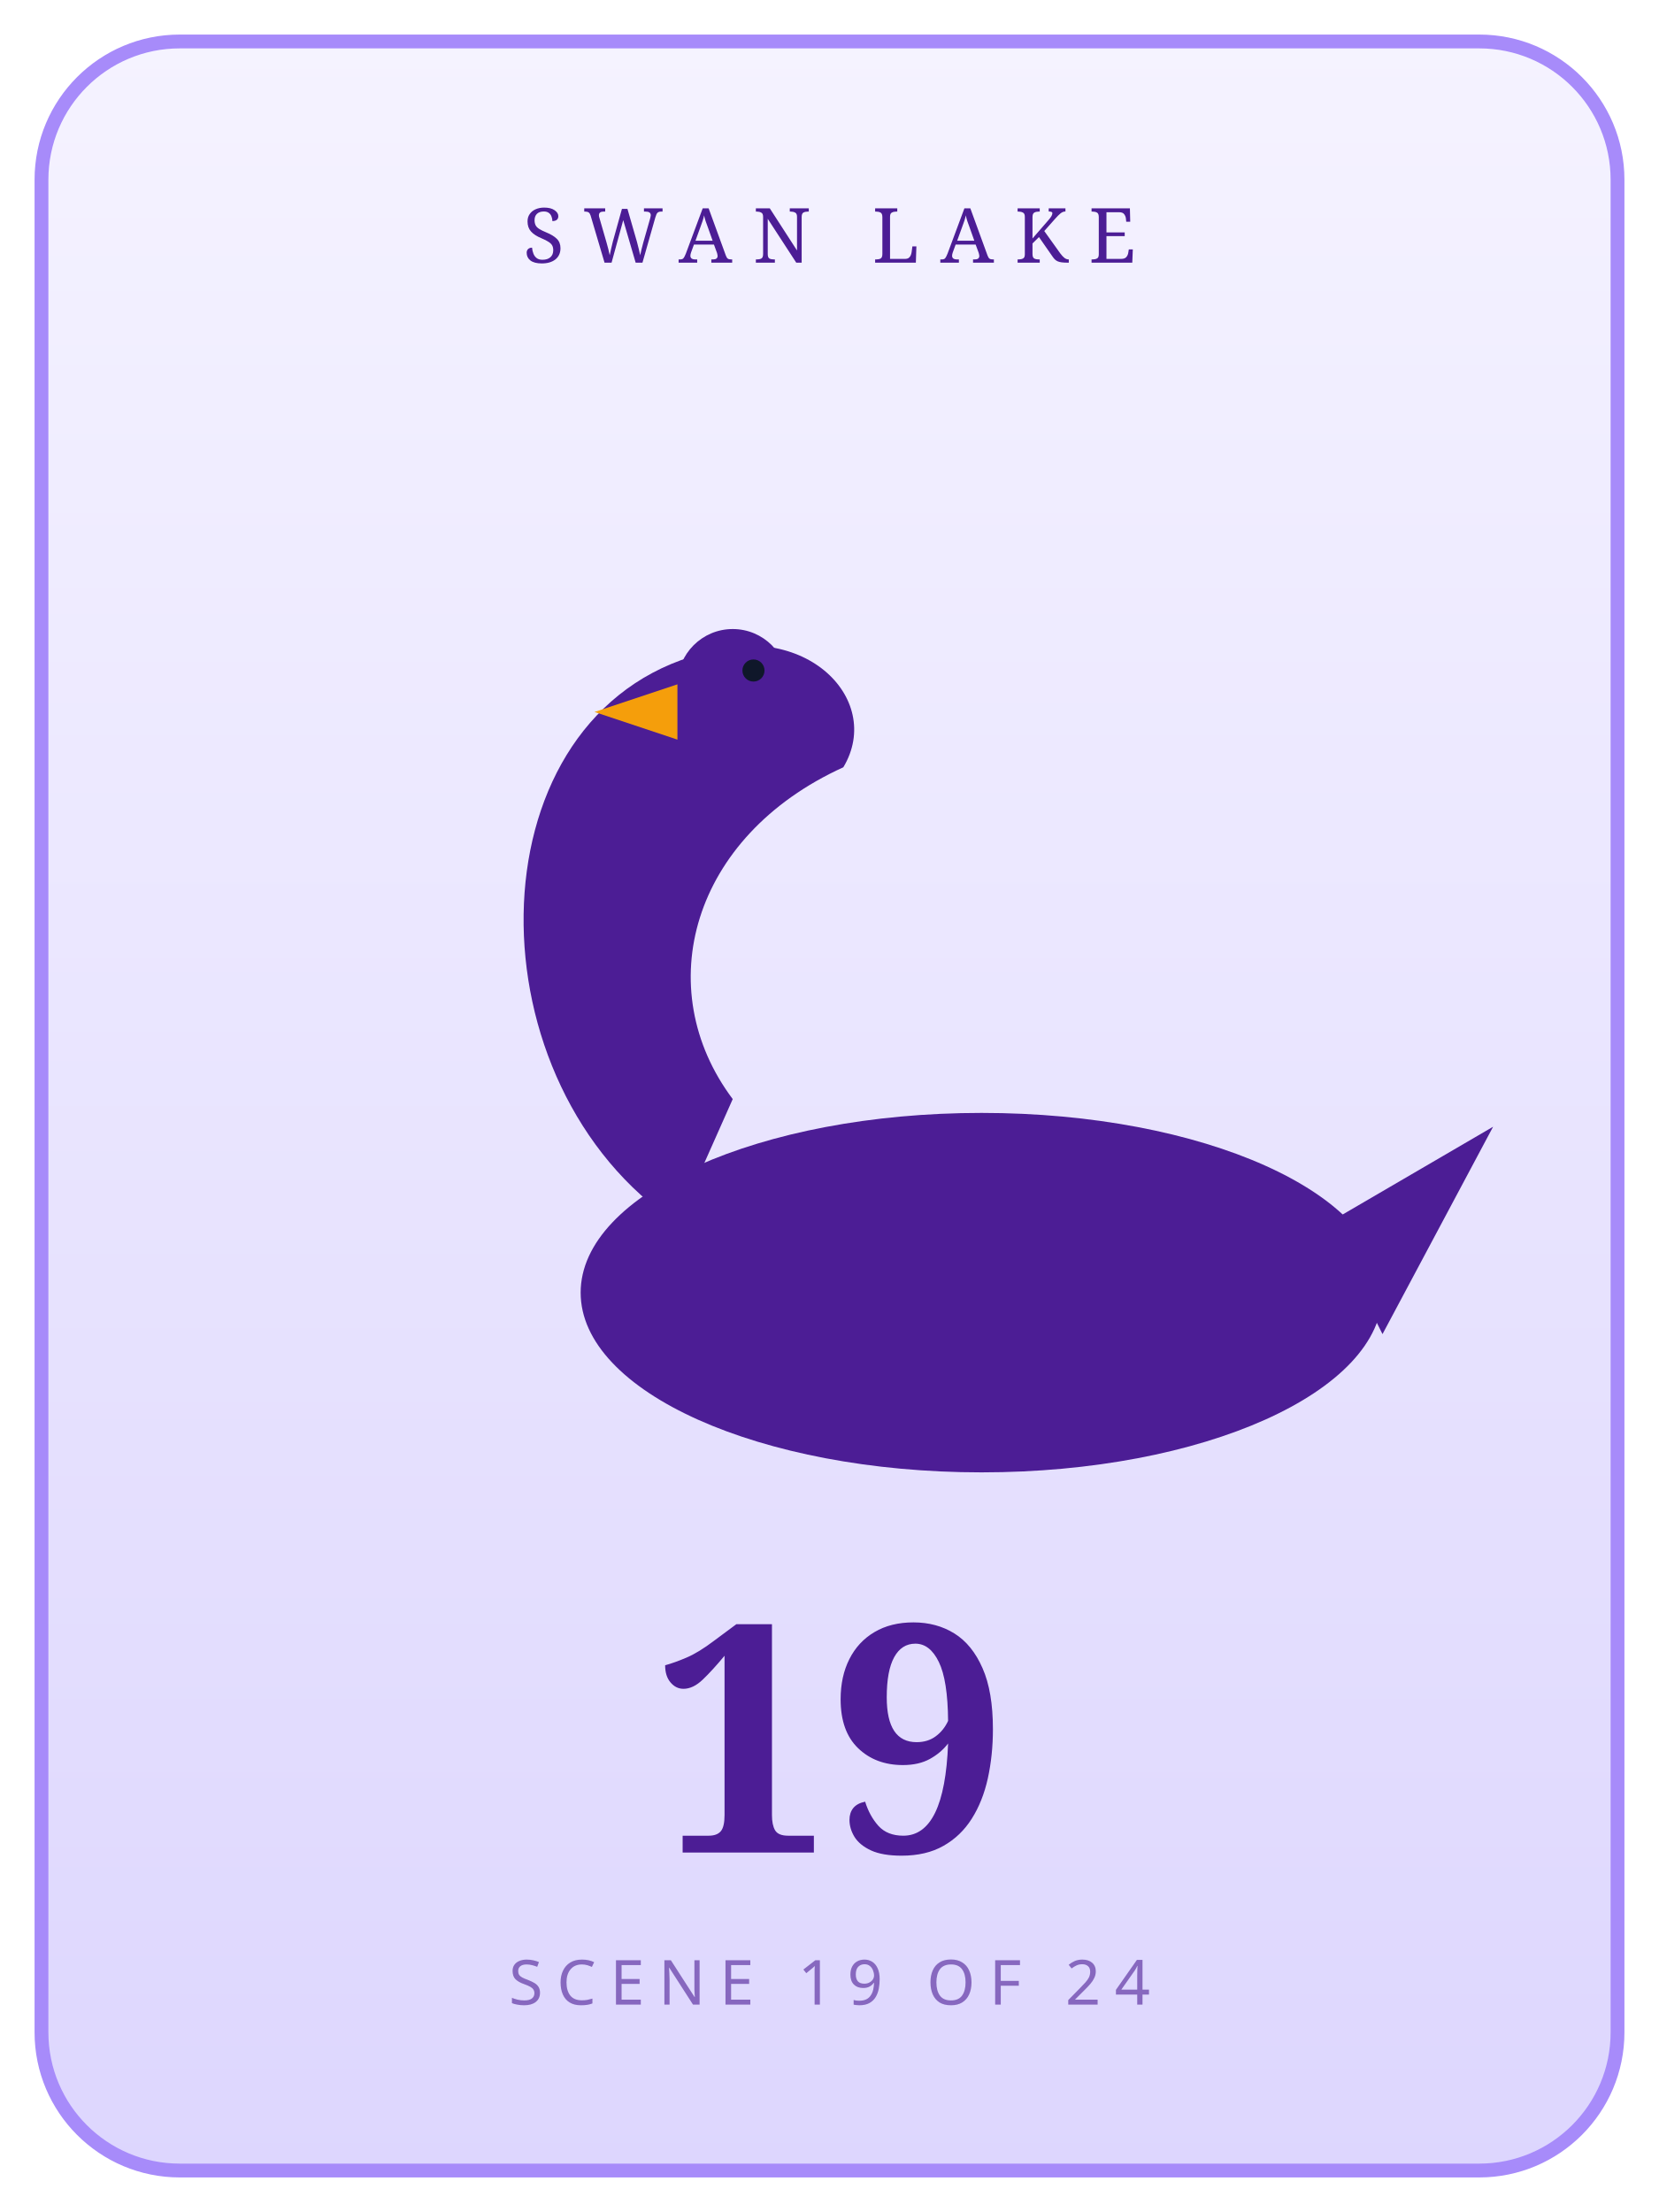
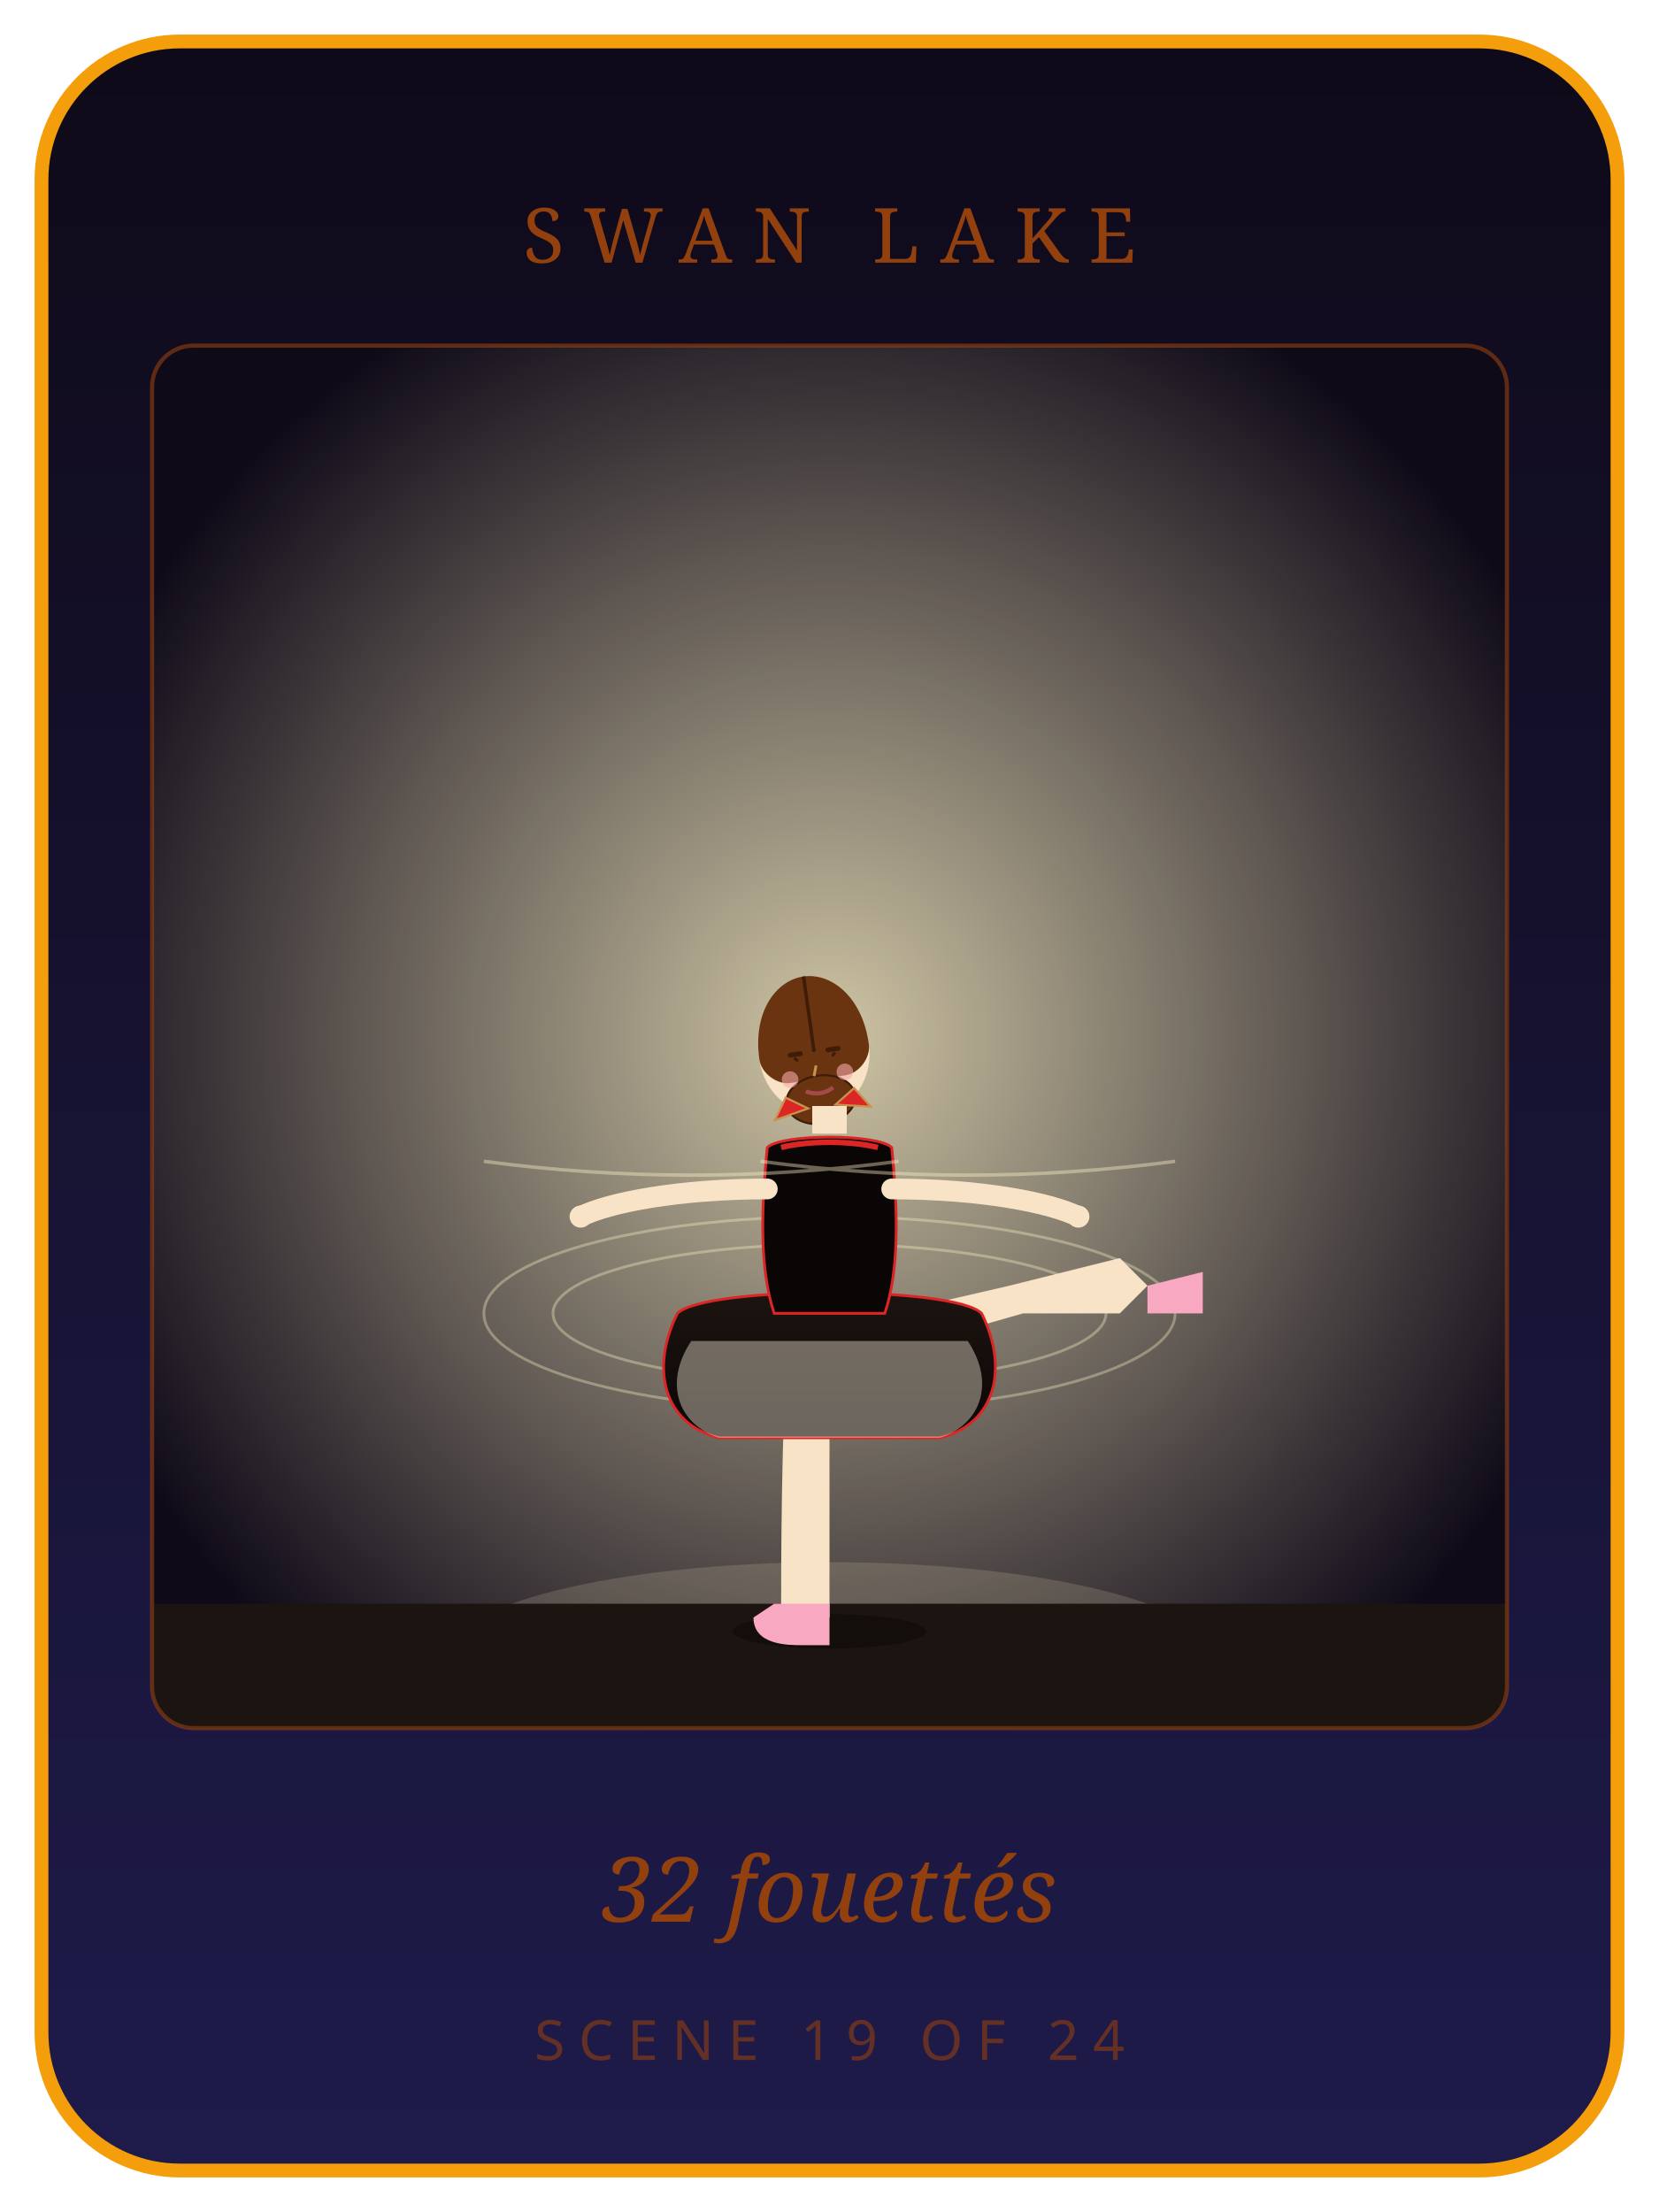
- <svg xmlns="http://www.w3.org/2000/svg" viewBox="0 0 240 320" width="240" height="320" role="img" aria-label="Swan Lake scene 19">
+ <svg xmlns="http://www.w3.org/2000/svg" viewBox="0 0 240 320" width="240" height="320" role="img" aria-label="Swan Lake scene 19 — 32 fouettés">
  <defs>
-     <linearGradient id="bg-19" x1="0" y1="0" x2="0" y2="1">
-       <stop offset="0%" stop-color="#f5f3ff" />
-       <stop offset="100%" stop-color="#ddd6fe" />
+     <linearGradient id="card-bg-19" x1="0" y1="0" x2="0" y2="1">
+       <stop offset="0%" stop-color="#0f0a18" />
+       <stop offset="100%" stop-color="#1e1b4b" />
    </linearGradient>
+     <linearGradient id="tutu-19" x1="0" y1="0" x2="0" y2="1">
+       <stop offset="0%" stop-color="#1c1410" />
+       <stop offset="100%" stop-color="#0a0606" />
+     </linearGradient>
+     <radialGradient id="spot-19" cx="0.5" cy="0.5" r="0.6">
+       <stop offset="0%" stop-color="#fef3c7" stop-opacity="0.8" />
+       <stop offset="100%" stop-color="#fef3c7" stop-opacity="0" />
+     </radialGradient>
  </defs>
-   <rect x="6" y="6" width="228" height="308" rx="20" fill="url(#bg-19)" stroke="#a78bfa" stroke-width="2" />
-   <text x="120" y="38" text-anchor="middle" font-family="Georgia, serif" font-size="11" letter-spacing="3" fill="#4c1d95">SWAN LAKE</text>
-   <g transform="translate(120 165)" fill="#4c1d95">
-     <ellipse cx="22" cy="22" rx="58" ry="26" />
-     <path d="M72 12 L96 -2 L80 28 Z" />
-     <path d="M-22 12 C-52 -8 -52 -60 -20 -70 C-4 -76 8 -64 2 -54 C-20 -44 -26 -22 -14 -6 Z" />
-     <circle cx="-14" cy="-66" r="8" />
-     <path d="M-22 -66 L-34 -62 L-22 -58 Z" fill="#f59e0b" />
-     <circle cx="-11" cy="-68" r="1.6" fill="#0f172a" />
+   <rect x="6" y="6" width="228" height="308" rx="20" fill="url(#card-bg-19)" stroke="#f59e0b" stroke-width="2" />
+   <text x="120" y="38" text-anchor="middle" font-family="Georgia, serif" font-size="11" letter-spacing="3" fill="#92400e">SWAN LAKE</text>
+   <clipPath id="stage-19">
+     <rect x="22" y="50" width="196" height="200" rx="6" />
+   </clipPath>
+   <g clip-path="url(#stage-19)">
+     <rect x="22" y="50" width="196" height="200" fill="#0f0a18" />
+     <rect x="22" y="50" width="196" height="200" fill="url(#spot-19)" />
+     <g stroke="#fef3c7" stroke-width="0.4" fill="none" opacity="0.35">
+       <ellipse cx="120" cy="190" rx="50" ry="14" />
+       <ellipse cx="120" cy="190" rx="40" ry="10" />
+     </g>
+     <ellipse cx="120" cy="240" rx="56" ry="14" fill="#fef3c7" fill-opacity="0.15" />
+     <rect x="22" y="232" width="196" height="18" fill="#1c1410" />
+     <g transform="translate(120 168)">
+       <ellipse cx="0" cy="68" rx="14" ry="2.5" fill="#000" fill-opacity="0.3" />
+       <path d="M-6 24 C-7 40 -7 58 -7 66 L0 66 L0 24 Z" fill="#f9e3c7" />
+       <path d="M0 24 L26 18 L42 14 L46 18 L42 22 L28 22 L0 30 Z" fill="#f9e3c7" />
+       <path d="M-11 66 C-11 70 -6 70 -4 70 L0 70 L0 64 L-8 64 Z" fill="#f9a8c1" />
+       <path d="M46 18 L54 16 L54 22 L46 22 Z" fill="#f9a8c1" />
+       <path d="M-22 22 C-26 30 -24 38 -16 40 L16 40 C24 38 26 30 22 22 C18 18 -18 18 -22 22 Z" fill="url(#tutu-19)" stroke="#dc2626" stroke-width="0.4" />
+       <path d="M-20 26 C-24 32 -22 38 -16 40 L16 40 C22 38 24 32 20 26" fill="#fff5e1" opacity="0.4" />
+       <path d="M-9 -2 C-10 8 -10 16 -8 22 L8 22 C10 16 10 8 9 -2 C7 -4 -7 -4 -9 -2 Z" fill="#0a0606" stroke="#dc2626" stroke-width="0.4" />
+       <path d="M-7 -2 C-3 -3 3 -3 7 -2" stroke="#dc2626" stroke-width="0.8" fill="none" />
+       <path d="M-9 4 C-22 4 -32 6 -36 8" stroke="#f9e3c7" stroke-width="3" fill="none" stroke-linecap="round" />
+       <path d="M9 4 C22 4 32 6 36 8" stroke="#f9e3c7" stroke-width="3" fill="none" stroke-linecap="round" />
+       <circle cx="-36" cy="8" r="1.6" fill="#f9e3c7" />
+       <circle cx="36" cy="8" r="1.6" fill="#f9e3c7" />
+       <g transform="rotate(-8)">
+         <ellipse cx="0" cy="-16" rx="8" ry="9" fill="#f9e3c7" />
+         <path d="M-8 -16 C-8 -23 -4 -27 0 -27 C4 -27 8 -23 8 -16 C8 -14 6 -12 4 -12 L-4 -12 C-6 -12 -8 -14 -8 -16 Z" fill="#6b3410" />
+         <path d="M0 -27 L0 -16" stroke="#3d1d08" stroke-width="0.5" />
+         <ellipse cx="0" cy="-9" rx="5" ry="3.5" fill="#6b3410" stroke="#3d1d08" stroke-width="0.3" />
+         <path d="M-5 -10 L-7 -7 L-2 -8 Z M5 -10 L7 -7 L2 -8 Z" fill="#dc2626" stroke="#c9924d" stroke-width="0.3" />
+         <path d="M-3.5 -16 L-2 -16 M2 -16 L3.5 -16" stroke="#3d1d08" stroke-width="0.7" stroke-linecap="round" />
+         <path d="M-3 -15.5 L-2.5 -15 M3 -15.5 L2.5 -15" stroke="#3d1d08" stroke-width="0.4" />
+         <path d="M0 -14 L-0.5 -12.5" stroke="#c9924d" stroke-width="0.4" fill="none" />
+         <path d="M-2 -10.5 Q0 -9.4 2 -10.5" stroke="#a44a4a" stroke-width="0.6" fill="none" />
+         <circle cx="-4" cy="-12.5" r="1.2" fill="#f4a8a8" opacity="0.6" />
+         <circle cx="4" cy="-12.5" r="1.2" fill="#f4a8a8" opacity="0.6" />
+       </g>
+       <path d="M-2.5 -4 L-2.5 -8 L2.5 -8 L2.5 -4 Z" fill="#f9e3c7" />
+     </g>
+     <g stroke="#fef3c7" stroke-width="0.5" fill="none" opacity="0.4">
+       <path d="M70 168 Q100 172 130 168" />
+       <path d="M170 168 Q140 172 110 168" />
+     </g>
  </g>
-   <text x="120" y="268" text-anchor="middle" font-family="Georgia, serif" font-size="46" font-weight="700" fill="#4c1d95">19</text>
-   <text x="120" y="290" text-anchor="middle" font-family="system-ui, sans-serif" font-size="9" letter-spacing="2" fill="#4c1d95" opacity="0.6">SCENE 19 OF 24</text>
+   <rect x="22" y="50" width="196" height="200" rx="6" fill="none" stroke="#92400e" stroke-width="0.6" opacity="0.6" />
+   <text x="120" y="278" text-anchor="middle" font-family="Georgia, serif" font-size="13" font-style="italic" fill="#92400e">32 fouettés</text>
+   <text x="120" y="298" text-anchor="middle" font-family="system-ui, sans-serif" font-size="8" letter-spacing="2" fill="#92400e" opacity="0.6">SCENE 19 OF 24</text>
</svg>
